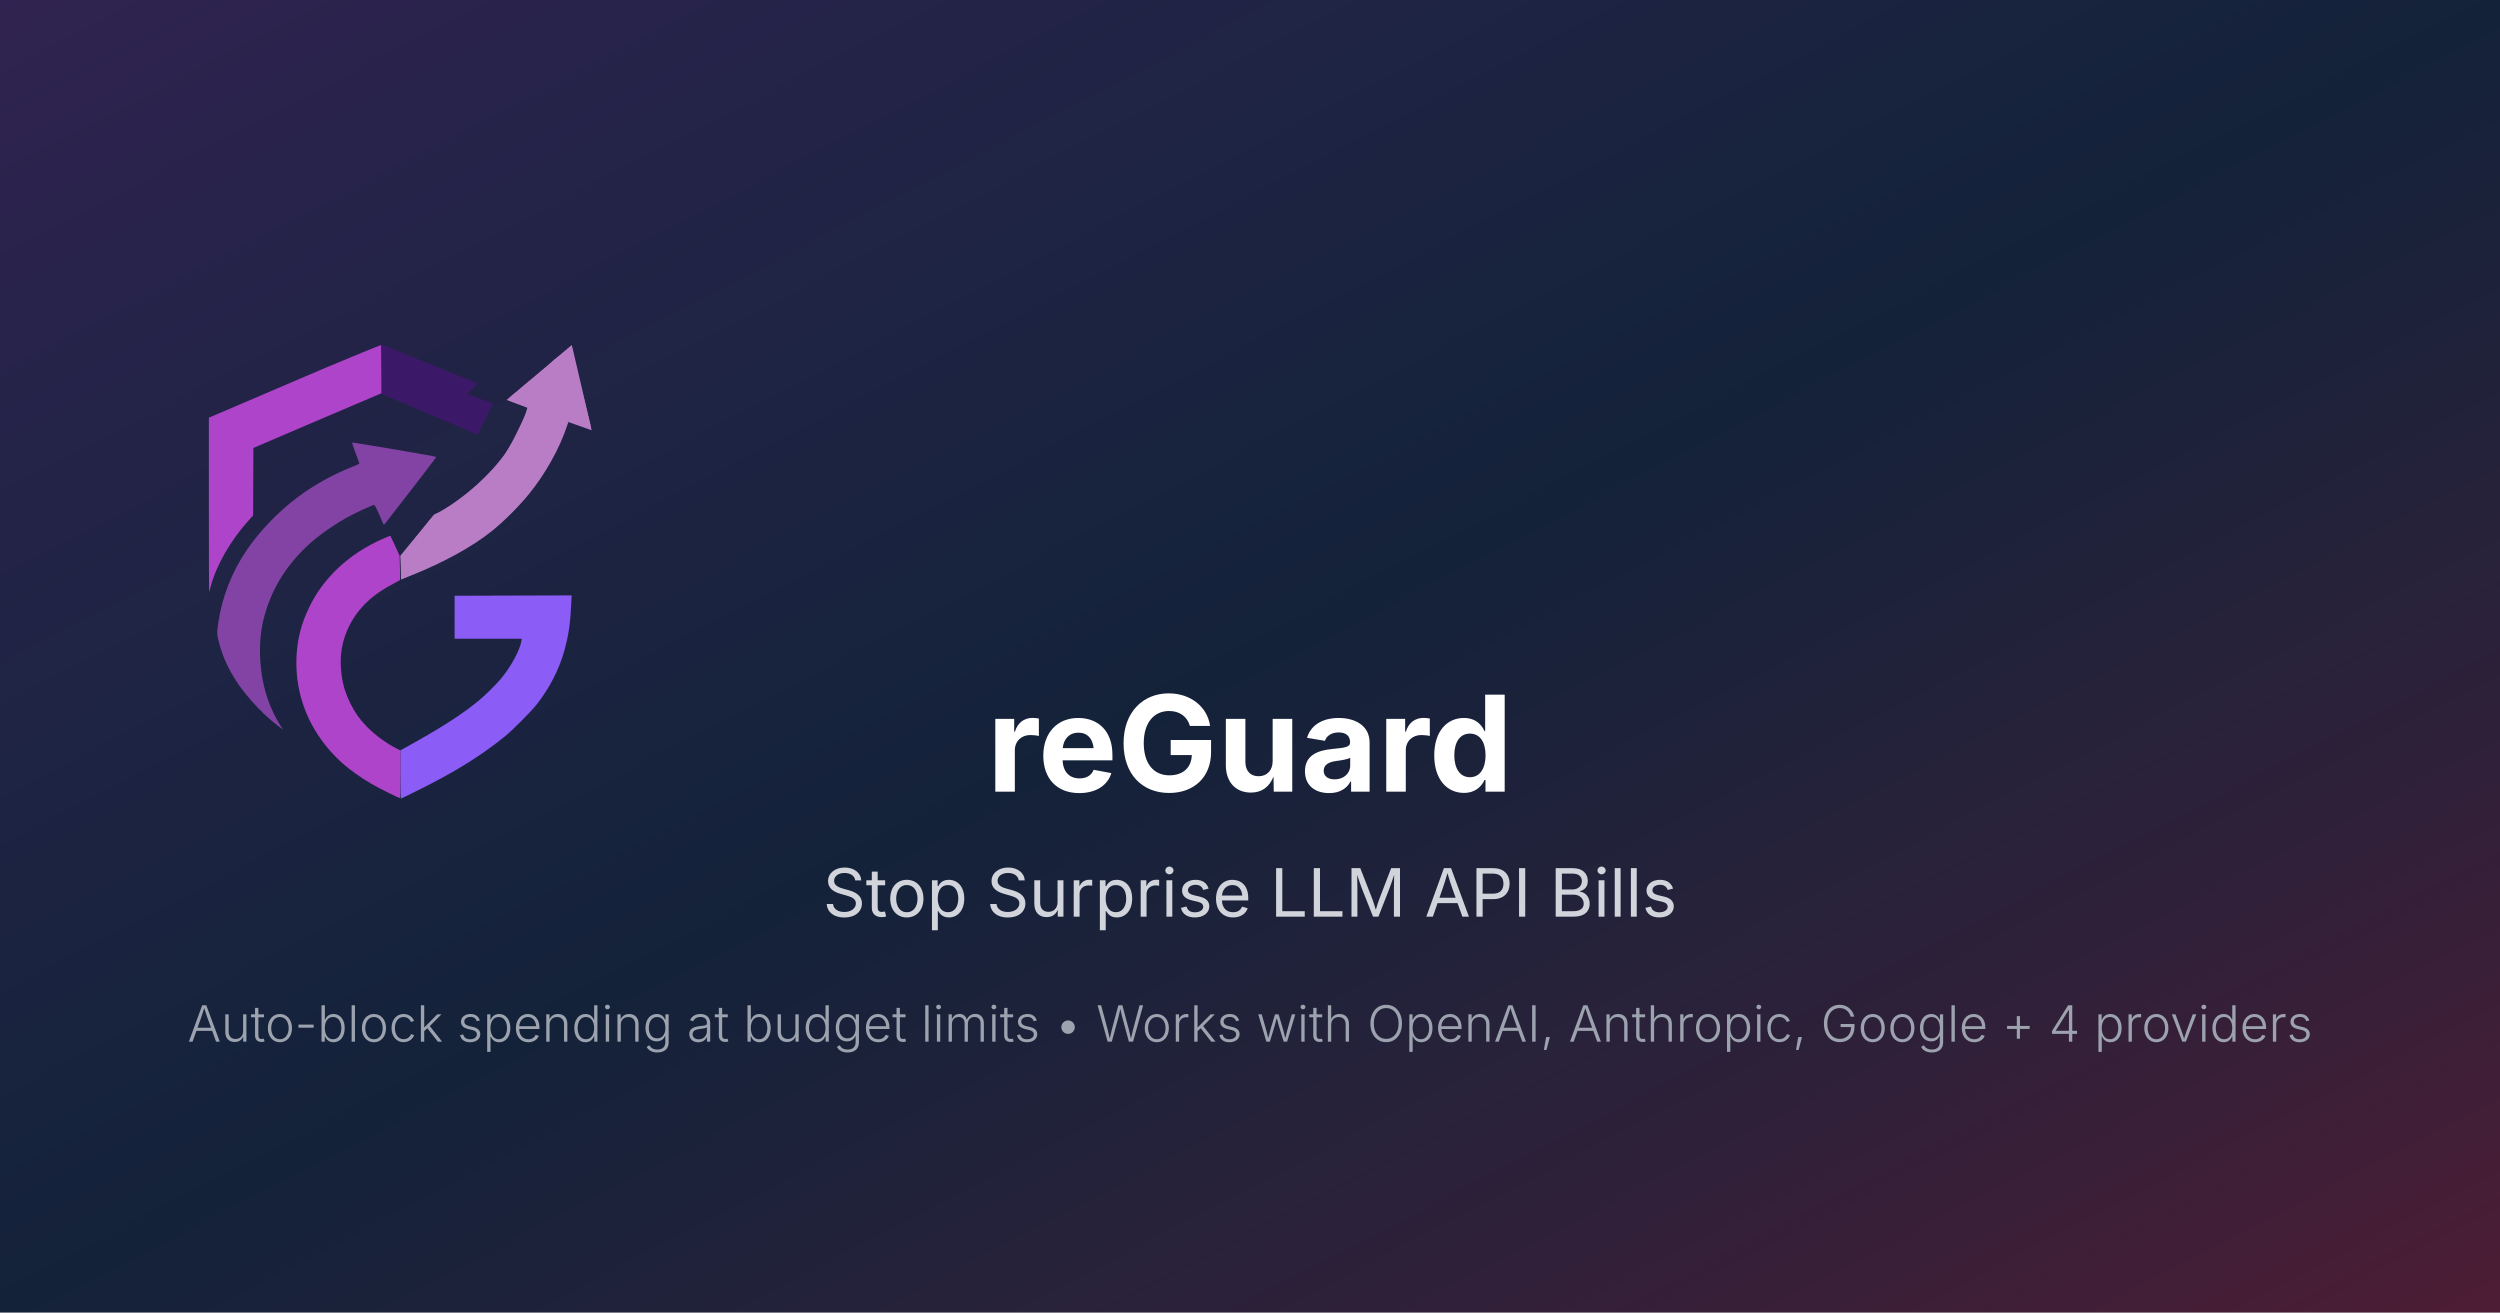
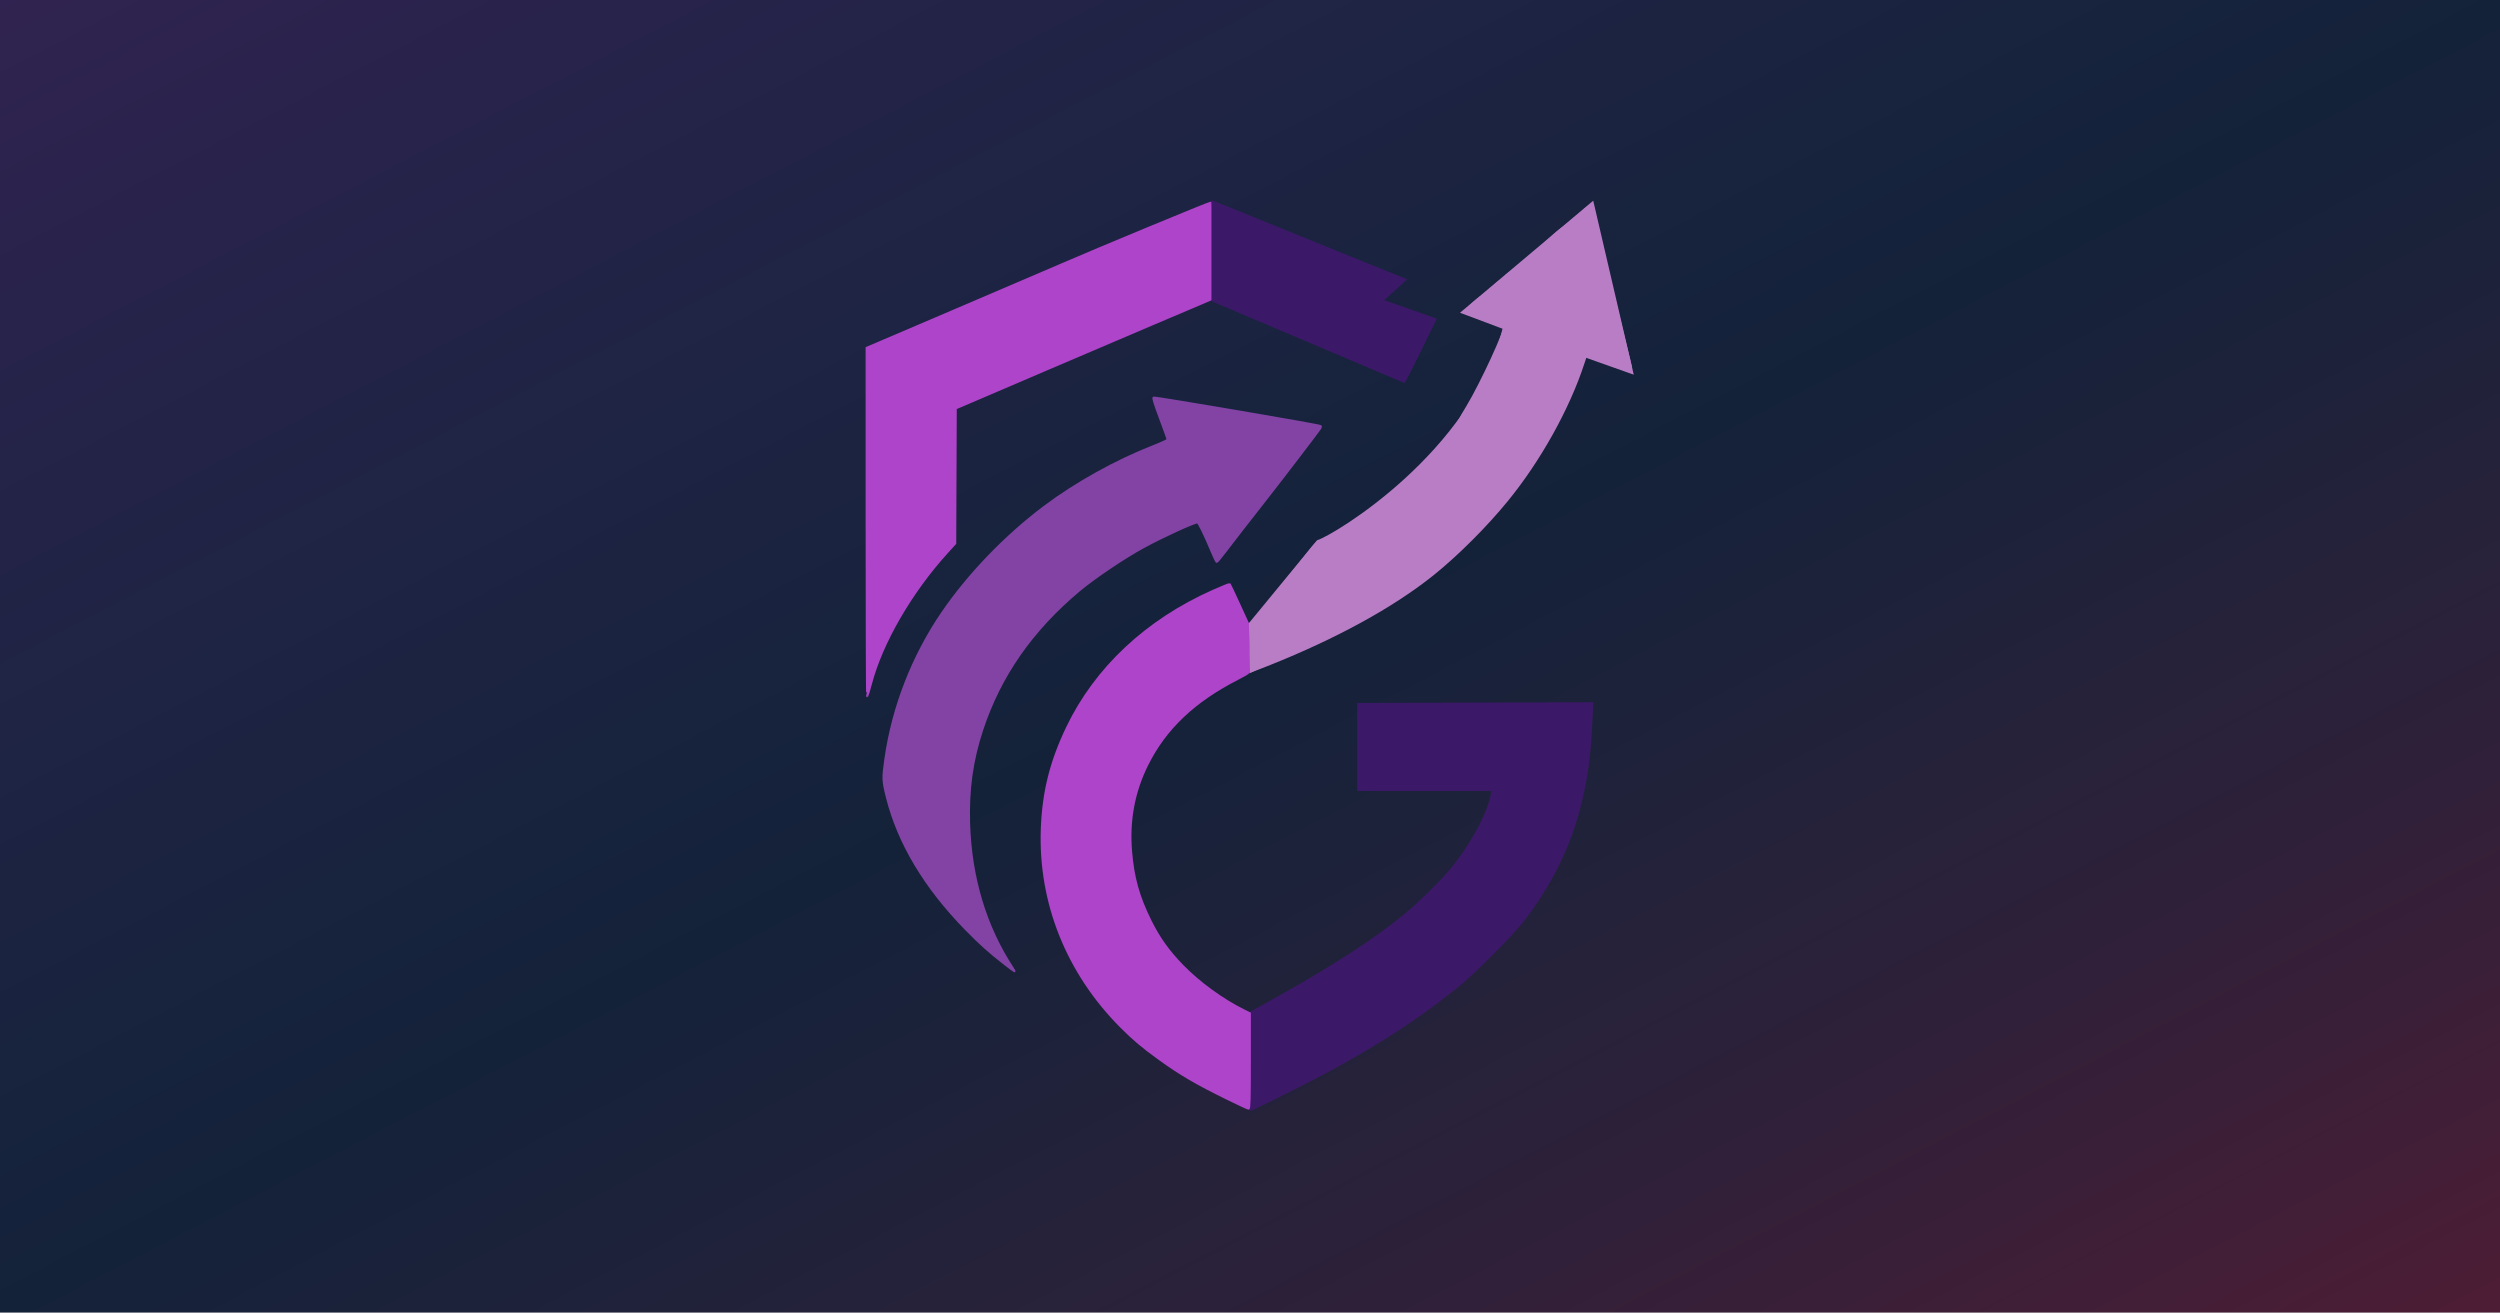
<svg xmlns="http://www.w3.org/2000/svg" width="1200" height="630" viewBox="0 0 1200 630" fill="none">
  <rect width="1200" height="630" fill="#0A0A0A" />
  <defs>
    <linearGradient id="gradient" x1="0%" y1="0%" x2="100%" y2="100%">
      <stop offset="0%" style="stop-color:#8B5CF6;stop-opacity:0.3" />
      <stop offset="50%" style="stop-color:#3B82F6;stop-opacity:0.2" />
      <stop offset="100%" style="stop-color:#EC4899;stop-opacity:0.3" />
    </linearGradient>
  </defs>
  <rect width="1200" height="630" fill="url(#gradient)" />
-   <g transform="translate(100, 165) scale(0.5)">
-     <path d="M184.421 413.497V390.317L196.796 383.432C224.457 368.04 245.026 354.67 259.421 342.723C265.979 337.28 275.955 327.462 280.723 321.756C290.639 309.89 299.267 293.943 300.581 285.053L300.858 283.178H268.639H236.421V262.553V241.928L292.592 241.747L348.762 241.566L348.58 245.747C347.602 268.145 346.219 278.175 341.906 294.178C337.049 312.193 327.397 330.967 314.915 346.678C309.689 353.255 291.892 371.106 284.921 376.762C262.343 395.082 237.858 410.39 204.235 427.207C193.821 432.416 185.103 436.678 184.86 436.678C184.614 436.678 184.421 426.495 184.421 413.497Z" fill="#8B5CF6" />
-     <path d="M173.671 431.459C158.665 424.083 151.31 419.79 141.171 412.49C132.955 406.573 128.757 403.046 122.671 396.942C96.733 370.928 83.257 337.214 84.59 301.678C85.248 284.134 88.893 269.573 96.717 253.23C110.372 224.709 134.955 201.697 166.868 187.563C171.101 185.688 174.654 184.244 174.762 184.353C174.871 184.462 176.909 188.798 179.289 193.99L183.619 203.428L183.942 214.928C184.12 221.253 184.176 226.593 184.068 226.795C184.068 226.864 181.428 228.413 178.44 229.941C157.589 240.606 143.775 253.755 135.13 271.168C128.731 284.054 126.149 297.913 127.395 312.678C128.468 325.399 130.974 334.357 136.695 345.928C140.75 354.129 145.239 360.447 151.921 367.36C159.879 375.593 171.419 384.009 181.584 388.995L184.421 390.386V413.282C184.421 431.279 184.287 436.173 183.796 436.153C183.452 436.14 178.896 434.027 173.671 431.459Z" fill="#AE44C9" />
-     <path d="M185 214.242C184.903 208.018 184.625 203.948 184.5 203.742C184.374 203.536 185.128 203.742 185.5 203.742C186.238 203.742 190.205 197.318 199.823 185.188C203.206 180.919 206.986 176.19 208.222 174.678C209.459 173.166 211.813 170.185 213.455 168.053C215.098 165.921 216.811 164.178 217.263 164.178C218.218 164.178 230.211 157.983 234.215 155.421C235.714 154.462 237.126 153.678 240.013 151.678C240.396 151.678 242.618 150.07 246.921 146.677C247.609 146.135 248.426 145.688 248.738 145.685C249.05 145.681 250.078 144.834 251.023 143.803C251.969 142.772 253.964 140.82 255.456 139.464C262.644 132.939 273.022 122.502 275.171 119.637C275.721 118.904 277.171 116.988 278.394 115.38C280.769 112.255 285.421 105.358 285.421 104.962C285.421 104.83 286.962 102.181 288.845 99.075C295.398 88.269 307.662 61.692 306.577 60.651C306.354 60.437 303.696 59.447 300.671 58.452C291.783 55.529 287.921 54.072 287.921 53.639C287.921 52.673 295.159 46.178 296.236 46.178C296.49 46.178 297.264 45.56 297.956 44.803C300.164 42.39 305.511 37.923 306.017 38.067C306.286 38.144 306.613 37.801 306.743 37.306C306.872 36.81 307.736 35.96 308.662 35.416C311.065 34.006 319.3 27.215 319.62 26.38C319.768 25.993 320.153 25.678 320.477 25.678C320.8 25.678 321.762 25 322.617 24.17C328.934 18.04 332.516 14.837 334.671 13.392C336.046 12.47 338.521 10.453 340.171 8.909C341.821 7.366 343.919 6.344 345 4.742C348.348 2.204 345.769 4.082 346.655 3.406C348.579 1.939 348.921 1.89 348.921 3.084C348.921 3.582 349.404 5.776 349.994 7.959C350.585 10.142 351.246 12.94 351.464 14.178C352.107 17.834 358.624 44.86 366.696 77.344C367.095 78.947 367.421 80.565 367.421 80.938C367.421 81.75 364.379 80.77 353.498 76.454C349.552 74.889 346.242 73.69 346.142 73.791C346.041 73.892 345.299 75.993 344.492 78.461C337.387 100.204 323.443 125.195 307.686 144.428C297.646 156.685 284.003 170.3 272.471 179.576C252.879 195.334 225.388 210.204 194 222.742C191.147 223.881 186.237 225.751 185 226.242L185 224.742L185 214.242Z" fill="#B97DC6" />
-     <path d="M286.28 53.953L348.949 1.242L368 83.07L344.5 74.742L341 80.242L320.5 112.742L236.5 191.742L201 217.742L191.5 223.242L185 226.242L184.5 203.242L217 163.742C224.41 161.586 291.294 121.724 306.334 61.483L286.28 53.953Z" fill="#B97DC6" />
-     <path d="M251.25 83.906C247.675 82.387 241.938 79.953 238.5 78.497C235.062 77.042 227.75 73.877 222.25 71.466C216.75 69.054 201.9 62.643 189.25 57.22L166.25 47.36L166.12 24.245C165.997 2.361 166.036 1.148 166.87 1.458C167.354 1.637 177.475 5.755 189.361 10.609C209.578 18.865 210.953 19.505 210.695 20.533C210.323 22.016 211.264 22.499 212.126 21.268C212.802 20.302 213.072 20.377 222.376 24.111C227.633 26.22 231.837 28.1 231.721 28.29C231.457 28.716 233.375 29.982 234.851 30.357C235.457 30.51 236.019 30.446 236.101 30.213C236.183 29.98 240.75 31.574 246.25 33.754C251.75 35.934 256.531 37.723 256.875 37.73C258.175 37.756 257.35 38.744 252.241 43.273C249.348 45.838 247.052 48.148 247.138 48.404C247.223 48.66 252.683 50.708 259.271 52.955C265.86 55.201 271.635 57.187 272.106 57.367C272.859 57.656 272.658 58.341 270.426 63.094C263.201 78.479 258.995 86.739 258.404 86.705C258.044 86.684 254.825 85.425 251.25 83.906Z" fill="#3C1868" />
-     <path d="M0.5 154.687V70.964L9.125 67.278C13.868 65.251 24.725 60.619 33.25 56.985C58.029 46.424 87.187 33.937 94.5 30.754C111.2 23.487 164.908 1.242 165.753 1.242C165.883 1.242 166.048 11.648 166.12 24.367L166.25 47.492L154.5 52.514C148.038 55.277 140.079 58.652 136.813 60.014C133.548 61.377 111.16 70.934 87.063 81.252L43.25 100.014L43.122 132.429L42.993 164.843L39.072 169.168C21.688 188.34 7.709 212.504 2.475 232.426C1.69 235.415 0.925 237.984 0.774 238.135C0.623 238.285 0.5 200.733 0.5 154.687Z" fill="#AE44C9" />
-     <path d="M67.007 366.932C59.683 361.266 54.961 357.05 48.229 350.163C28.489 329.966 15.844 308.869 10.245 286.79C8.209 278.761 8.165 277.632 9.523 268.141C13.072 243.338 22.628 218.838 36.886 197.992C49.423 179.662 67.135 161.282 85.75 147.283C100.853 135.926 120.272 125.128 138.108 118.168C141.88 116.696 144.969 115.267 144.971 114.992C144.974 114.717 143.32 110.105 141.296 104.742C138.821 98.184 137.818 94.944 138.233 94.845C139.255 94.601 217.937 108.012 218.441 108.516C218.59 108.665 218.466 109.181 218.166 109.662C217.338 110.987 200.168 133.456 193.268 142.242C184.851 152.96 176.567 163.625 172.394 169.117C170.46 171.661 168.727 173.742 168.544 173.742C168.361 173.742 167.338 171.661 166.274 169.117C162.68 160.536 159.859 154.742 159.275 154.742C157.561 154.742 142.231 161.788 133.25 166.703C123.91 171.814 109.711 181.382 102.5 187.423C79.723 206.506 64.488 228.395 55.945 254.312C51.089 269.04 49.16 282.809 49.656 299.191C50.448 325.369 57.553 348.884 70.709 368.867C71.207 369.623 71.533 370.236 71.433 370.228C71.332 370.219 69.341 368.737 67.007 366.932Z" fill="#8243A5" />
-     <path d="M259 38.242L166.5 0.742V48.242L258.5 87.242L273.5 57.242L248 48.242L259 38.242Z" fill="#3C1868" />
+   <g transform="translate(415.5, 96)">
+     <path d="M184.421 413.497V390.317L196.796 383.432C224.457 368.04 245.026 354.67 259.421 342.723C265.979 337.28 275.955 327.462 280.723 321.756C290.639 309.89 299.267 293.943 300.581 285.053L300.858 283.178H268.639H236.421V262.553V241.928L292.592 241.747L348.762 241.566L348.58 245.747C347.602 268.145 346.219 278.175 341.906 294.178C337.049 312.193 327.397 330.967 314.915 346.678C309.689 353.255 291.892 371.106 284.921 376.762C262.343 395.082 237.858 410.39 204.235 427.207C193.821 432.416 185.103 436.678 184.86 436.678C184.614 436.678 184.421 426.495 184.421 413.497Z" fill="#3C1868" stroke="#3C1868" />
+     <path d="M173.671 431.459C158.665 424.083 151.31 419.79 141.171 412.49C132.955 406.573 128.757 403.046 122.671 396.942C96.733 370.928 83.257 337.214 84.59 301.678C85.248 284.134 88.893 269.573 96.717 253.23C110.372 224.709 134.955 201.697 166.868 187.563C171.101 185.688 174.654 184.244 174.762 184.353C174.871 184.462 176.909 188.798 179.289 193.99L183.619 203.428L183.942 214.928C184.12 221.253 184.176 226.593 184.068 226.795C184.068 226.864 181.428 228.413 178.44 229.941C157.589 240.606 143.775 253.755 135.13 271.168C128.731 284.054 126.149 297.913 127.395 312.678C128.468 325.399 130.974 334.357 136.695 345.928C140.75 354.129 145.239 360.447 151.921 367.36C159.879 375.593 171.419 384.009 181.584 388.995L184.421 390.386V413.282C184.421 431.279 184.287 436.173 183.796 436.153C183.452 436.14 178.896 434.027 173.671 431.459Z" fill="#AE44C9" stroke="#AE44C9" />
+     <path d="M185 214.242C184.903 208.018 184.625 203.948 184.5 203.742C184.374 203.536 185.128 203.742 185.5 203.742C186.238 203.742 190.205 197.318 199.823 185.188C203.206 180.919 206.986 176.19 208.222 174.678C209.459 173.166 211.813 170.185 213.455 168.053C215.098 165.921 216.811 164.178 217.263 164.178C218.218 164.178 230.211 157.983 234.215 155.421C235.714 154.462 237.126 153.678 240.013 151.678C240.396 151.678 242.618 150.07 246.921 146.677C247.609 146.135 248.426 145.688 248.738 145.685C249.05 145.681 250.078 144.834 251.023 143.803C251.969 142.772 253.964 140.82 255.456 139.464C262.644 132.939 273.022 122.502 275.171 119.637C275.721 118.904 277.171 116.988 278.394 115.38C280.769 112.255 285.421 105.358 285.421 104.962C285.421 104.83 286.962 102.181 288.845 99.075C295.398 88.269 307.662 61.692 306.577 60.651C306.354 60.437 303.696 59.447 300.671 58.452C291.783 55.529 287.921 54.072 287.921 53.639C287.921 52.673 295.159 46.178 296.236 46.178C296.49 46.178 297.264 45.56 297.956 44.803C300.164 42.39 305.511 37.923 306.017 38.067C306.286 38.144 306.613 37.801 306.743 37.306C306.872 36.81 307.736 35.96 308.662 35.416C311.065 34.006 319.3 27.215 319.62 26.38C319.768 25.993 320.153 25.678 320.477 25.678C320.8 25.678 321.762 25 322.617 24.17C328.934 18.04 332.516 14.837 334.671 13.392C336.046 12.47 338.521 10.453 340.171 8.909C341.821 7.366 343.919 6.344 345 4.742C348.348 2.204 345.769 4.082 346.655 3.406C348.579 1.939 348.921 1.89 348.921 3.084C348.921 3.582 349.404 5.776 349.994 7.959C350.585 10.142 351.246 12.94 351.464 14.178C352.107 17.834 358.624 44.86 366.696 77.344C367.095 78.947 367.421 80.565 367.421 80.938C367.421 81.75 364.379 80.77 353.498 76.454C349.552 74.889 346.242 73.69 346.142 73.791C346.041 73.892 345.299 75.993 344.492 78.461C337.387 100.204 323.443 125.195 307.686 144.428C297.646 156.685 284.003 170.3 272.471 179.576C252.879 195.334 225.388 210.204 194 222.742C191.147 223.881 186.237 225.751 185 226.242L185 224.742L185 214.242Z" fill="#B97DC6" stroke="#B97DC6" />
+     <path d="M286.28 53.953L348.949 1.242L368 83.07L344.5 74.742L341 80.242L320.5 112.742L236.5 191.742L201 217.742L191.5 223.242L185 226.242L184.5 203.242L217 163.742C224.41 161.586 291.294 121.724 306.334 61.483L286.28 53.953Z" fill="#B97DC6" stroke="#B97DC6" />
+     <path d="M251.25 83.906C247.675 82.387 241.938 79.953 238.5 78.497C235.062 77.042 227.75 73.877 222.25 71.466C216.75 69.054 201.9 62.643 189.25 57.22L166.25 47.36L166.12 24.245C165.997 2.361 166.036 1.148 166.87 1.458C167.354 1.637 177.475 5.755 189.361 10.609C209.578 18.865 210.953 19.505 210.695 20.533C210.323 22.016 211.264 22.499 212.126 21.268C212.802 20.302 213.072 20.377 222.376 24.111C227.633 26.22 231.837 28.1 231.721 28.29C231.457 28.716 233.375 29.982 234.851 30.357C235.457 30.51 236.019 30.446 236.101 30.213C236.183 29.98 240.75 31.574 246.25 33.754C251.75 35.934 256.531 37.723 256.875 37.73C258.175 37.756 257.35 38.744 252.241 43.273C249.348 45.838 247.052 48.148 247.138 48.404C247.223 48.66 252.683 50.708 259.271 52.955C265.86 55.201 271.635 57.187 272.106 57.367C272.859 57.656 272.658 58.341 270.426 63.094C263.201 78.479 258.995 86.739 258.404 86.705C258.044 86.684 254.825 85.425 251.25 83.906Z" fill="#3C1868" stroke="#3C1868" />
+     <path d="M0.5 154.687V70.964L9.125 67.278C13.868 65.251 24.725 60.619 33.25 56.985C58.029 46.424 87.187 33.937 94.5 30.754C111.2 23.487 164.908 1.242 165.753 1.242C165.883 1.242 166.048 11.648 166.12 24.367L166.25 47.492L154.5 52.514C148.038 55.277 140.079 58.652 136.813 60.014C133.548 61.377 111.16 70.934 87.063 81.252L43.25 100.014L43.122 132.429L42.993 164.843L39.072 169.168C21.688 188.34 7.709 212.504 2.475 232.426C1.69 235.415 0.925 237.984 0.774 238.135C0.623 238.285 0.5 200.733 0.5 154.687Z" fill="#AE44C9" stroke="#AE44C9" />
+     <path d="M67.007 366.932C59.683 361.266 54.961 357.05 48.229 350.163C28.489 329.966 15.844 308.869 10.245 286.79C8.209 278.761 8.165 277.632 9.523 268.141C13.072 243.338 22.628 218.838 36.886 197.992C49.423 179.662 67.135 161.282 85.75 147.283C100.853 135.926 120.272 125.128 138.108 118.168C141.88 116.696 144.969 115.267 144.971 114.992C144.974 114.717 143.32 110.105 141.296 104.742C138.821 98.184 137.818 94.944 138.233 94.845C139.255 94.601 217.937 108.012 218.441 108.516C218.59 108.665 218.466 109.181 218.166 109.662C217.338 110.987 200.168 133.456 193.268 142.242C184.851 152.96 176.567 163.625 172.394 169.117C170.46 171.661 168.727 173.742 168.544 173.742C168.361 173.742 167.338 171.661 166.274 169.117C162.68 160.536 159.859 154.742 159.275 154.742C157.561 154.742 142.231 161.788 133.25 166.703C123.91 171.814 109.711 181.382 102.5 187.423C79.723 206.506 64.488 228.395 55.945 254.312C51.089 269.04 49.16 282.809 49.656 299.191C50.448 325.369 57.553 348.884 70.709 368.867C71.207 369.623 71.533 370.236 71.433 370.228C71.332 370.219 69.341 368.737 67.007 366.932Z" fill="#8243A5" stroke="#8243A5" />
+     <path d="M259 38.242L166.5 0.742V48.242L258.5 87.242L273.5 57.242L248 48.242L259 38.242Z" fill="#3C1868" stroke="#3C1868" />
  </g>
-   <text x="600" y="380" font-family="system-ui, -apple-system, sans-serif" font-size="64" font-weight="700" fill="#FFFFFF" text-anchor="middle">
-     reGuard
-   </text>
-   <text x="600" y="440" font-family="system-ui, -apple-system, sans-serif" font-size="32" font-weight="400" fill="#D1D5DB" text-anchor="middle">
-     Stop Surprise LLM API Bills
-   </text>
-   <text x="600" y="500" font-family="system-ui, -apple-system, sans-serif" font-size="24" font-weight="300" fill="#9CA3AF" text-anchor="middle">
-     Auto-block spending at budget limits • Works with OpenAI, Anthropic, Google + 4 providers
-   </text>
</svg>
